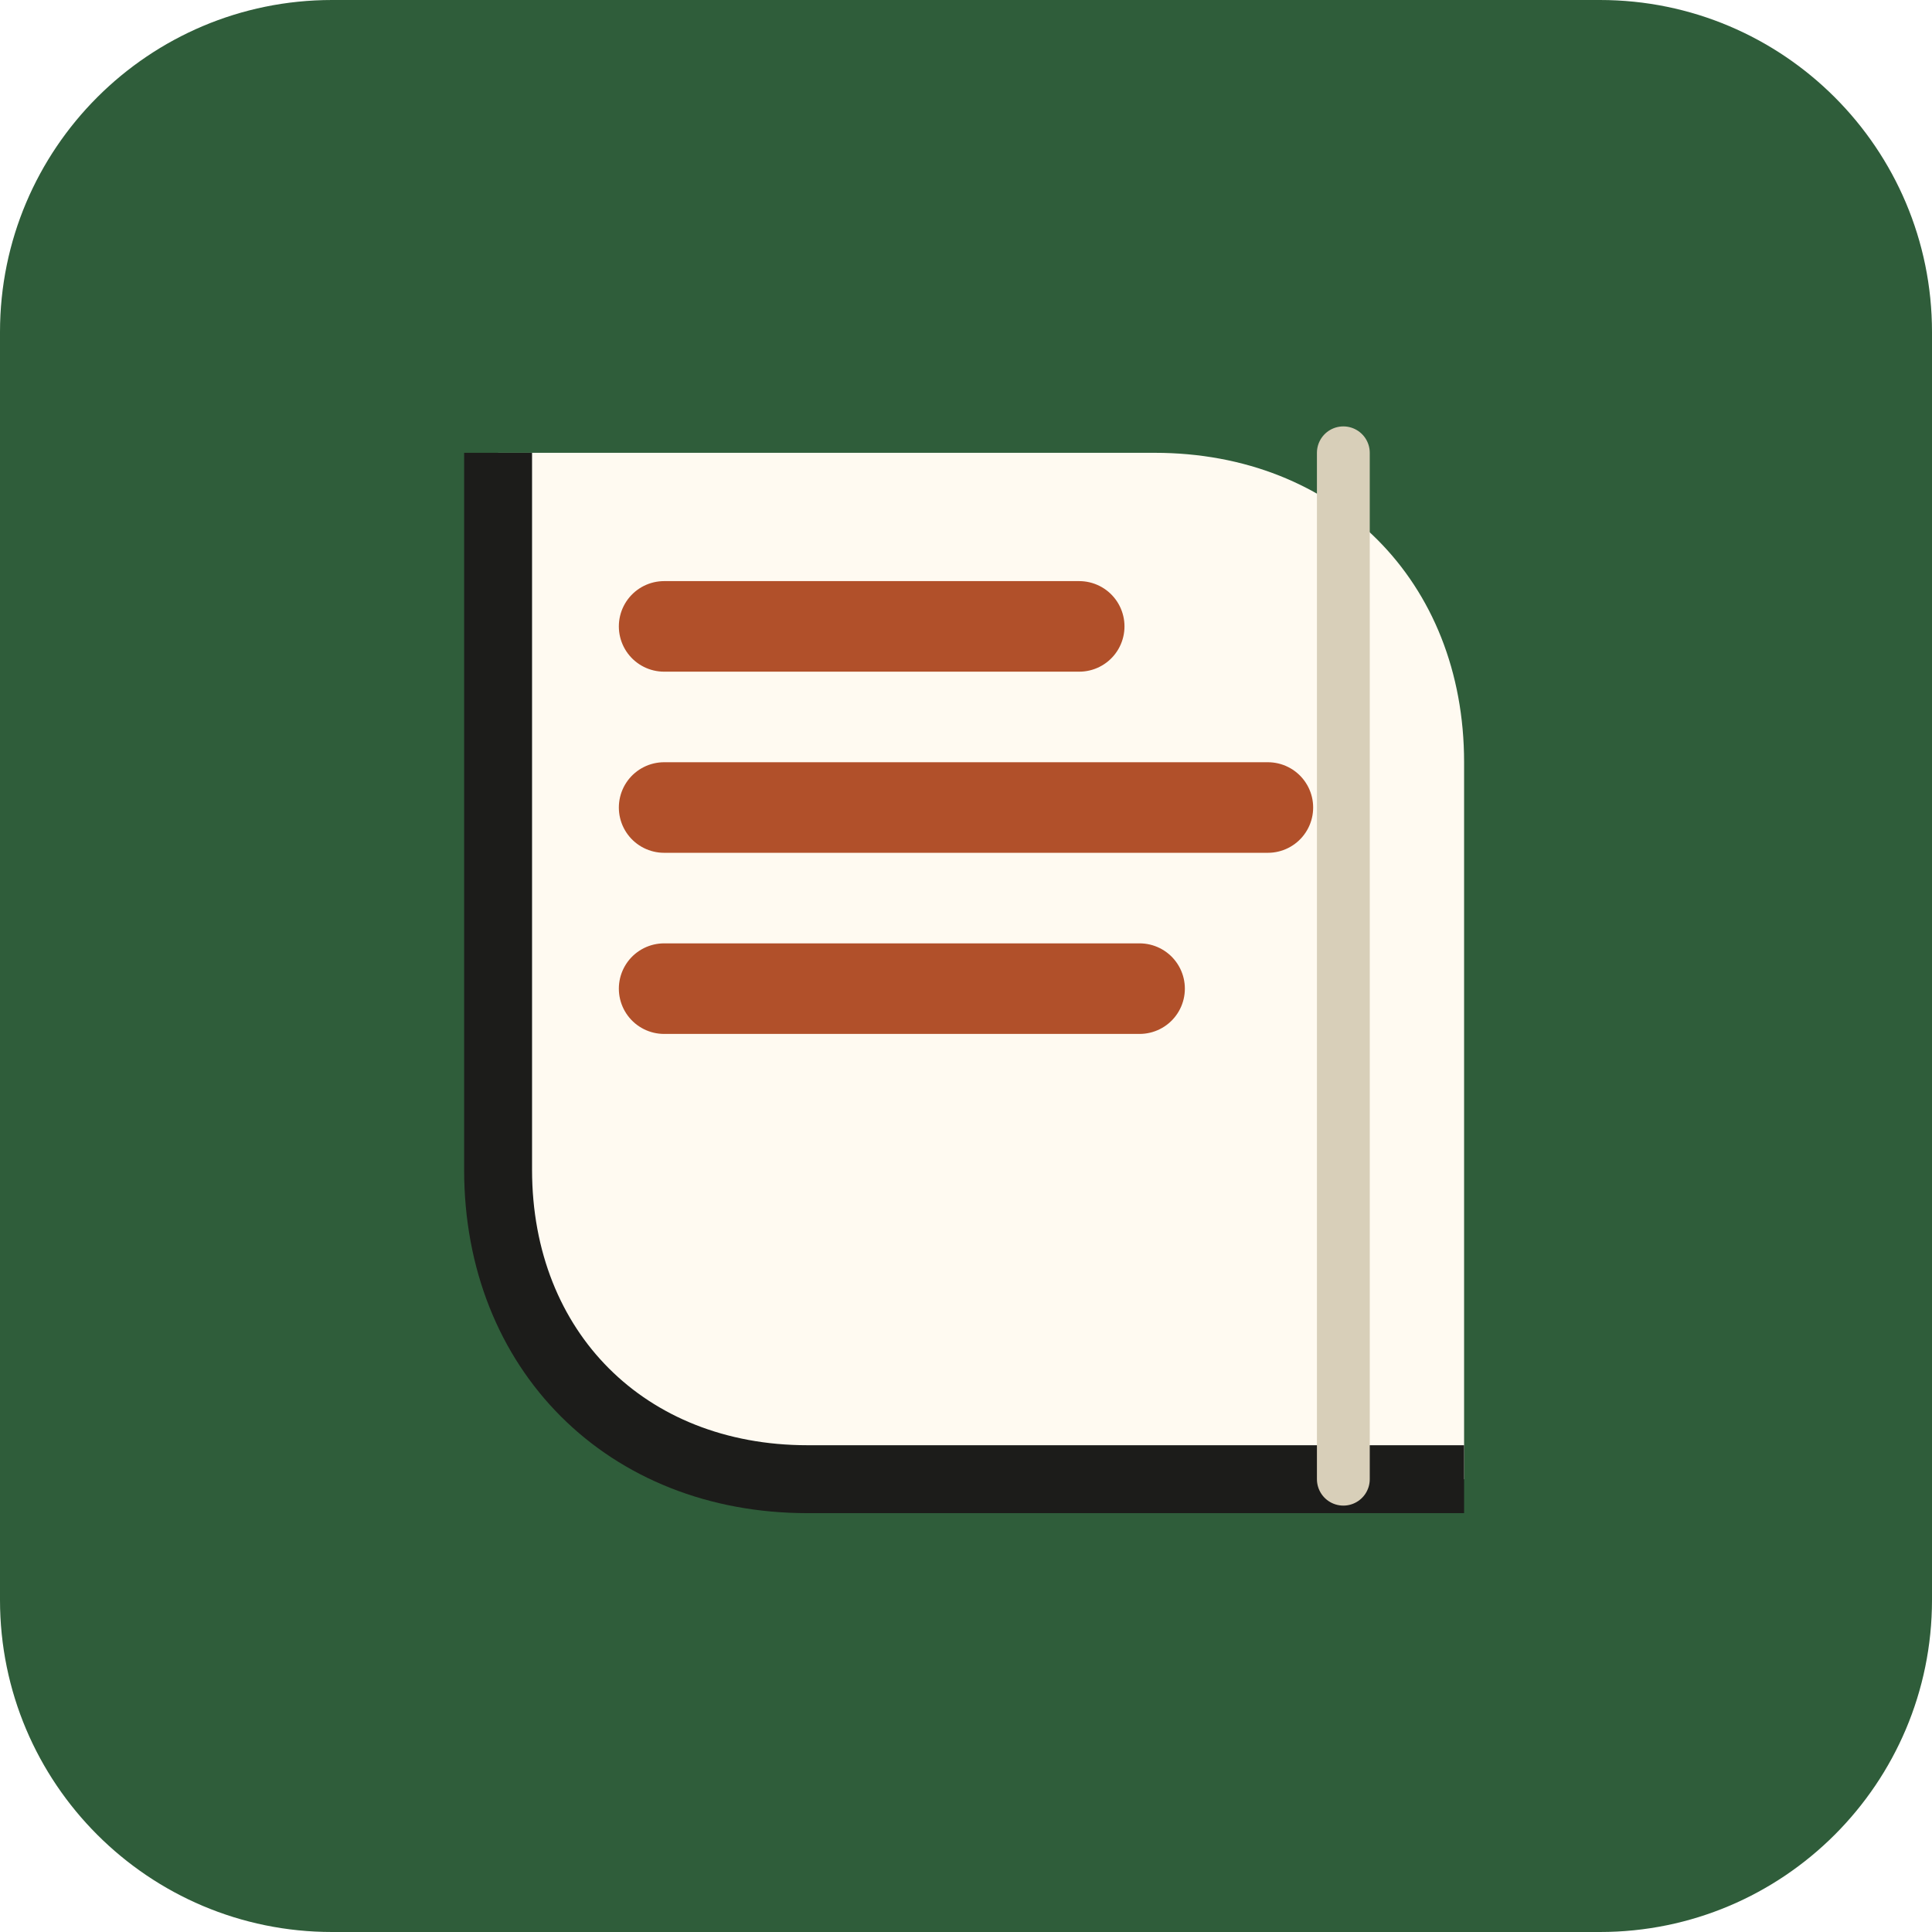
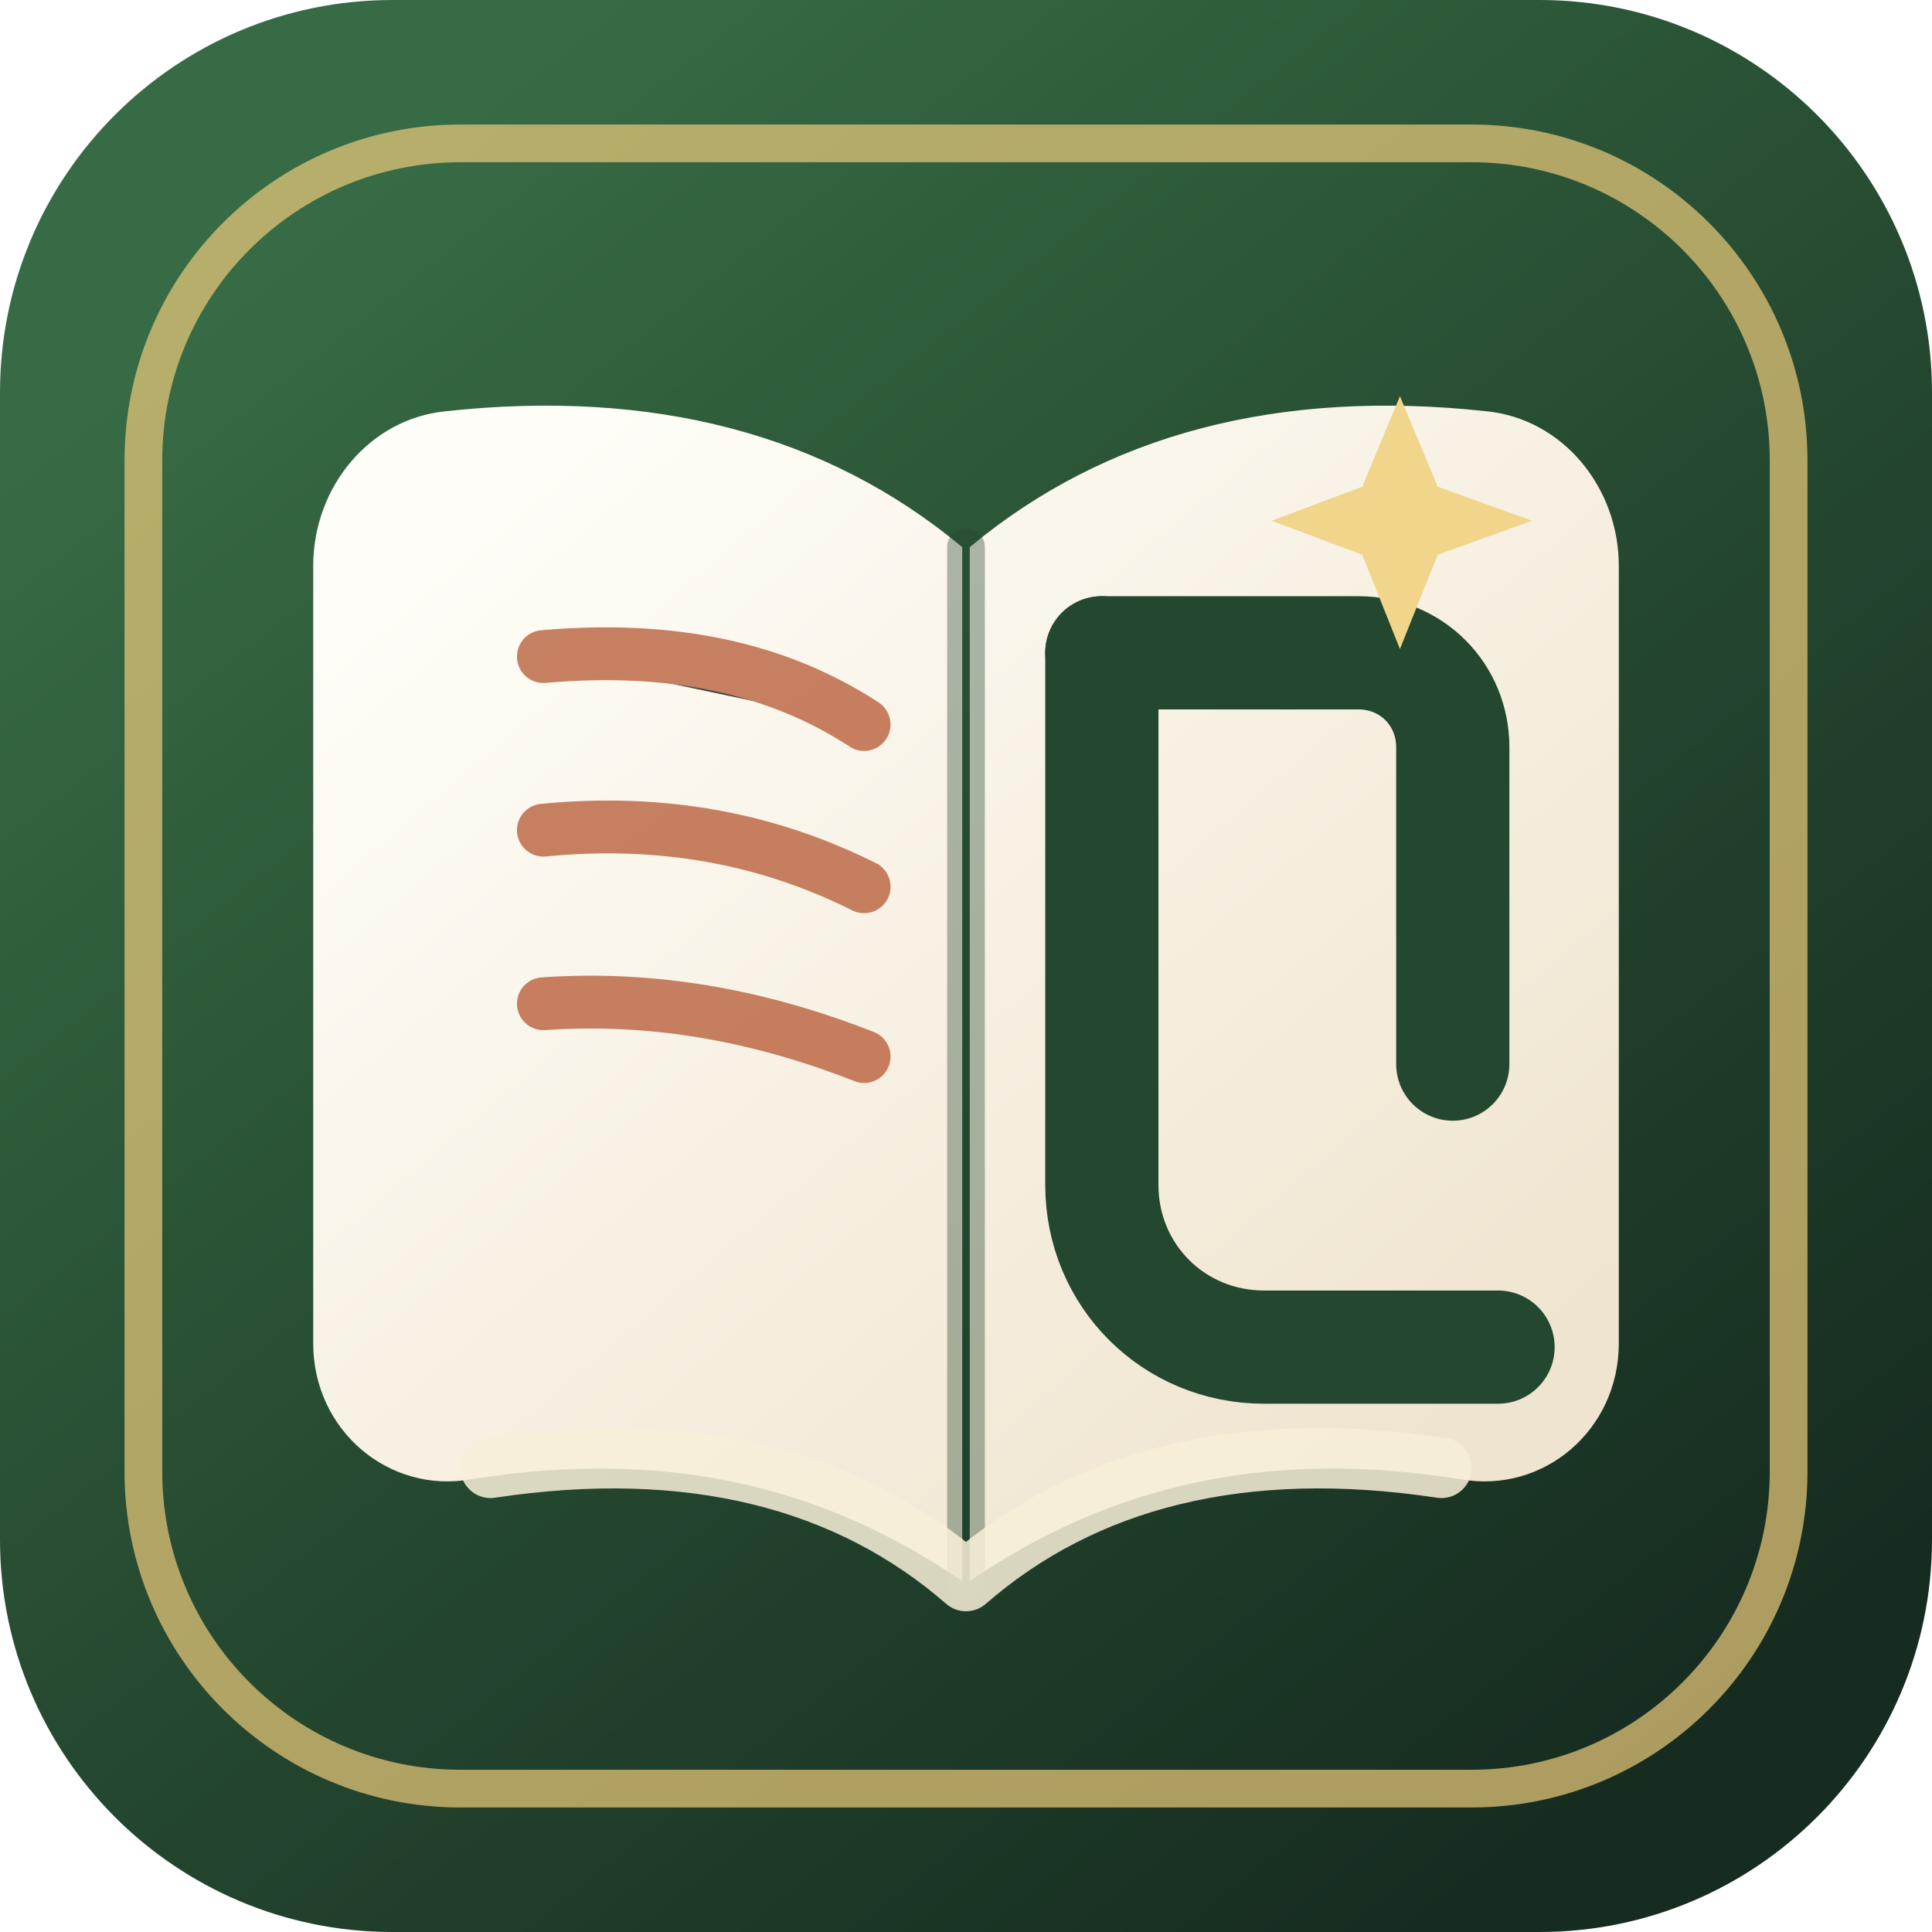
- <svg xmlns="http://www.w3.org/2000/svg" viewBox="0 0 512 512" role="img" aria-label="Learn Spanish">
-   <rect width="512" height="512" rx="88" fill="#2f5d3a" />
-   <path d="M132 120h174c48 0 82 34 82 82v190H214c-48 0-82-34-82-82V120z" fill="#fffaf1" />
-   <path d="M176 166h110M176 214h160M176 262h126" stroke="#b1502a" stroke-width="24" stroke-linecap="round" />
-   <path d="M132 120v190c0 48 34 82 82 82h174" fill="none" stroke="#1c1c1a" stroke-width="18" stroke-linejoin="round" />
-   <path d="M356 120v272" stroke="#d8cfb9" stroke-width="14" stroke-linecap="round" />
+ <svg xmlns="http://www.w3.org/2000/svg" viewBox="0 0 512 512" role="img" aria-label="Lexiora">
+   <defs>
+     <linearGradient id="bg" x1="96" y1="48" x2="430" y2="470" gradientUnits="userSpaceOnUse">
+       <stop offset="0" stop-color="#376b45" />
+       <stop offset="0.55" stop-color="#24472f" />
+       <stop offset="1" stop-color="#162c20" />
+     </linearGradient>
+     <linearGradient id="page" x1="142" y1="124" x2="370" y2="392" gradientUnits="userSpaceOnUse">
+       <stop offset="0" stop-color="#fffdf7" />
+       <stop offset="1" stop-color="#efe4cf" />
+     </linearGradient>
+   </defs>
+   <rect width="512" height="512" rx="104" fill="url(#bg)" />
+   <rect x="38" y="38" width="436" height="436" rx="84" fill="none" stroke="#e7c778" stroke-width="10" opacity="0.72" />
+   <path d="M255 145c-36-30-82-42-137-36-20 2-35 20-35 41v206c0 23 20 40 42 36 50-8 92 1 130 27V145z" fill="url(#page)" />
+   <path d="M257 145c36-30 82-42 137-36 20 2 35 20 35 41v206c0 23-20 40-42 36-50-8-92 1-130 27V145z" fill="url(#page)" />
+   <path d="M256 145v274" stroke="#24472f" stroke-width="10" stroke-linecap="round" opacity="0.38" />
+   <path d="M144 174c34-3 62 3 85 18M144 220c31-3 59 2 85 15M144 266c29-2 57 3 85 14" stroke="#b1502a" stroke-width="14" stroke-linecap="round" opacity="0.72" />
+   <path d="M292 173h68c14 0 25 11 25 25v84" fill="none" stroke="#24472f" stroke-width="30" stroke-linecap="round" stroke-linejoin="round" />
+   <path d="M292 173v141c0 24 19 43 43 43h62" fill="none" stroke="#24472f" stroke-width="30" stroke-linecap="round" stroke-linejoin="round" />
+   <path d="M371 105l10 24 25 9-25 9-10 25-10-25-24-9 24-9 10-24z" fill="#f0d58a" />
+   <path d="M256 419c-31-27-73-38-126-30M256 419c31-27 73-38 126-30" fill="none" stroke="#f7efd8" stroke-width="16" stroke-linecap="round" opacity="0.86" />
</svg>
